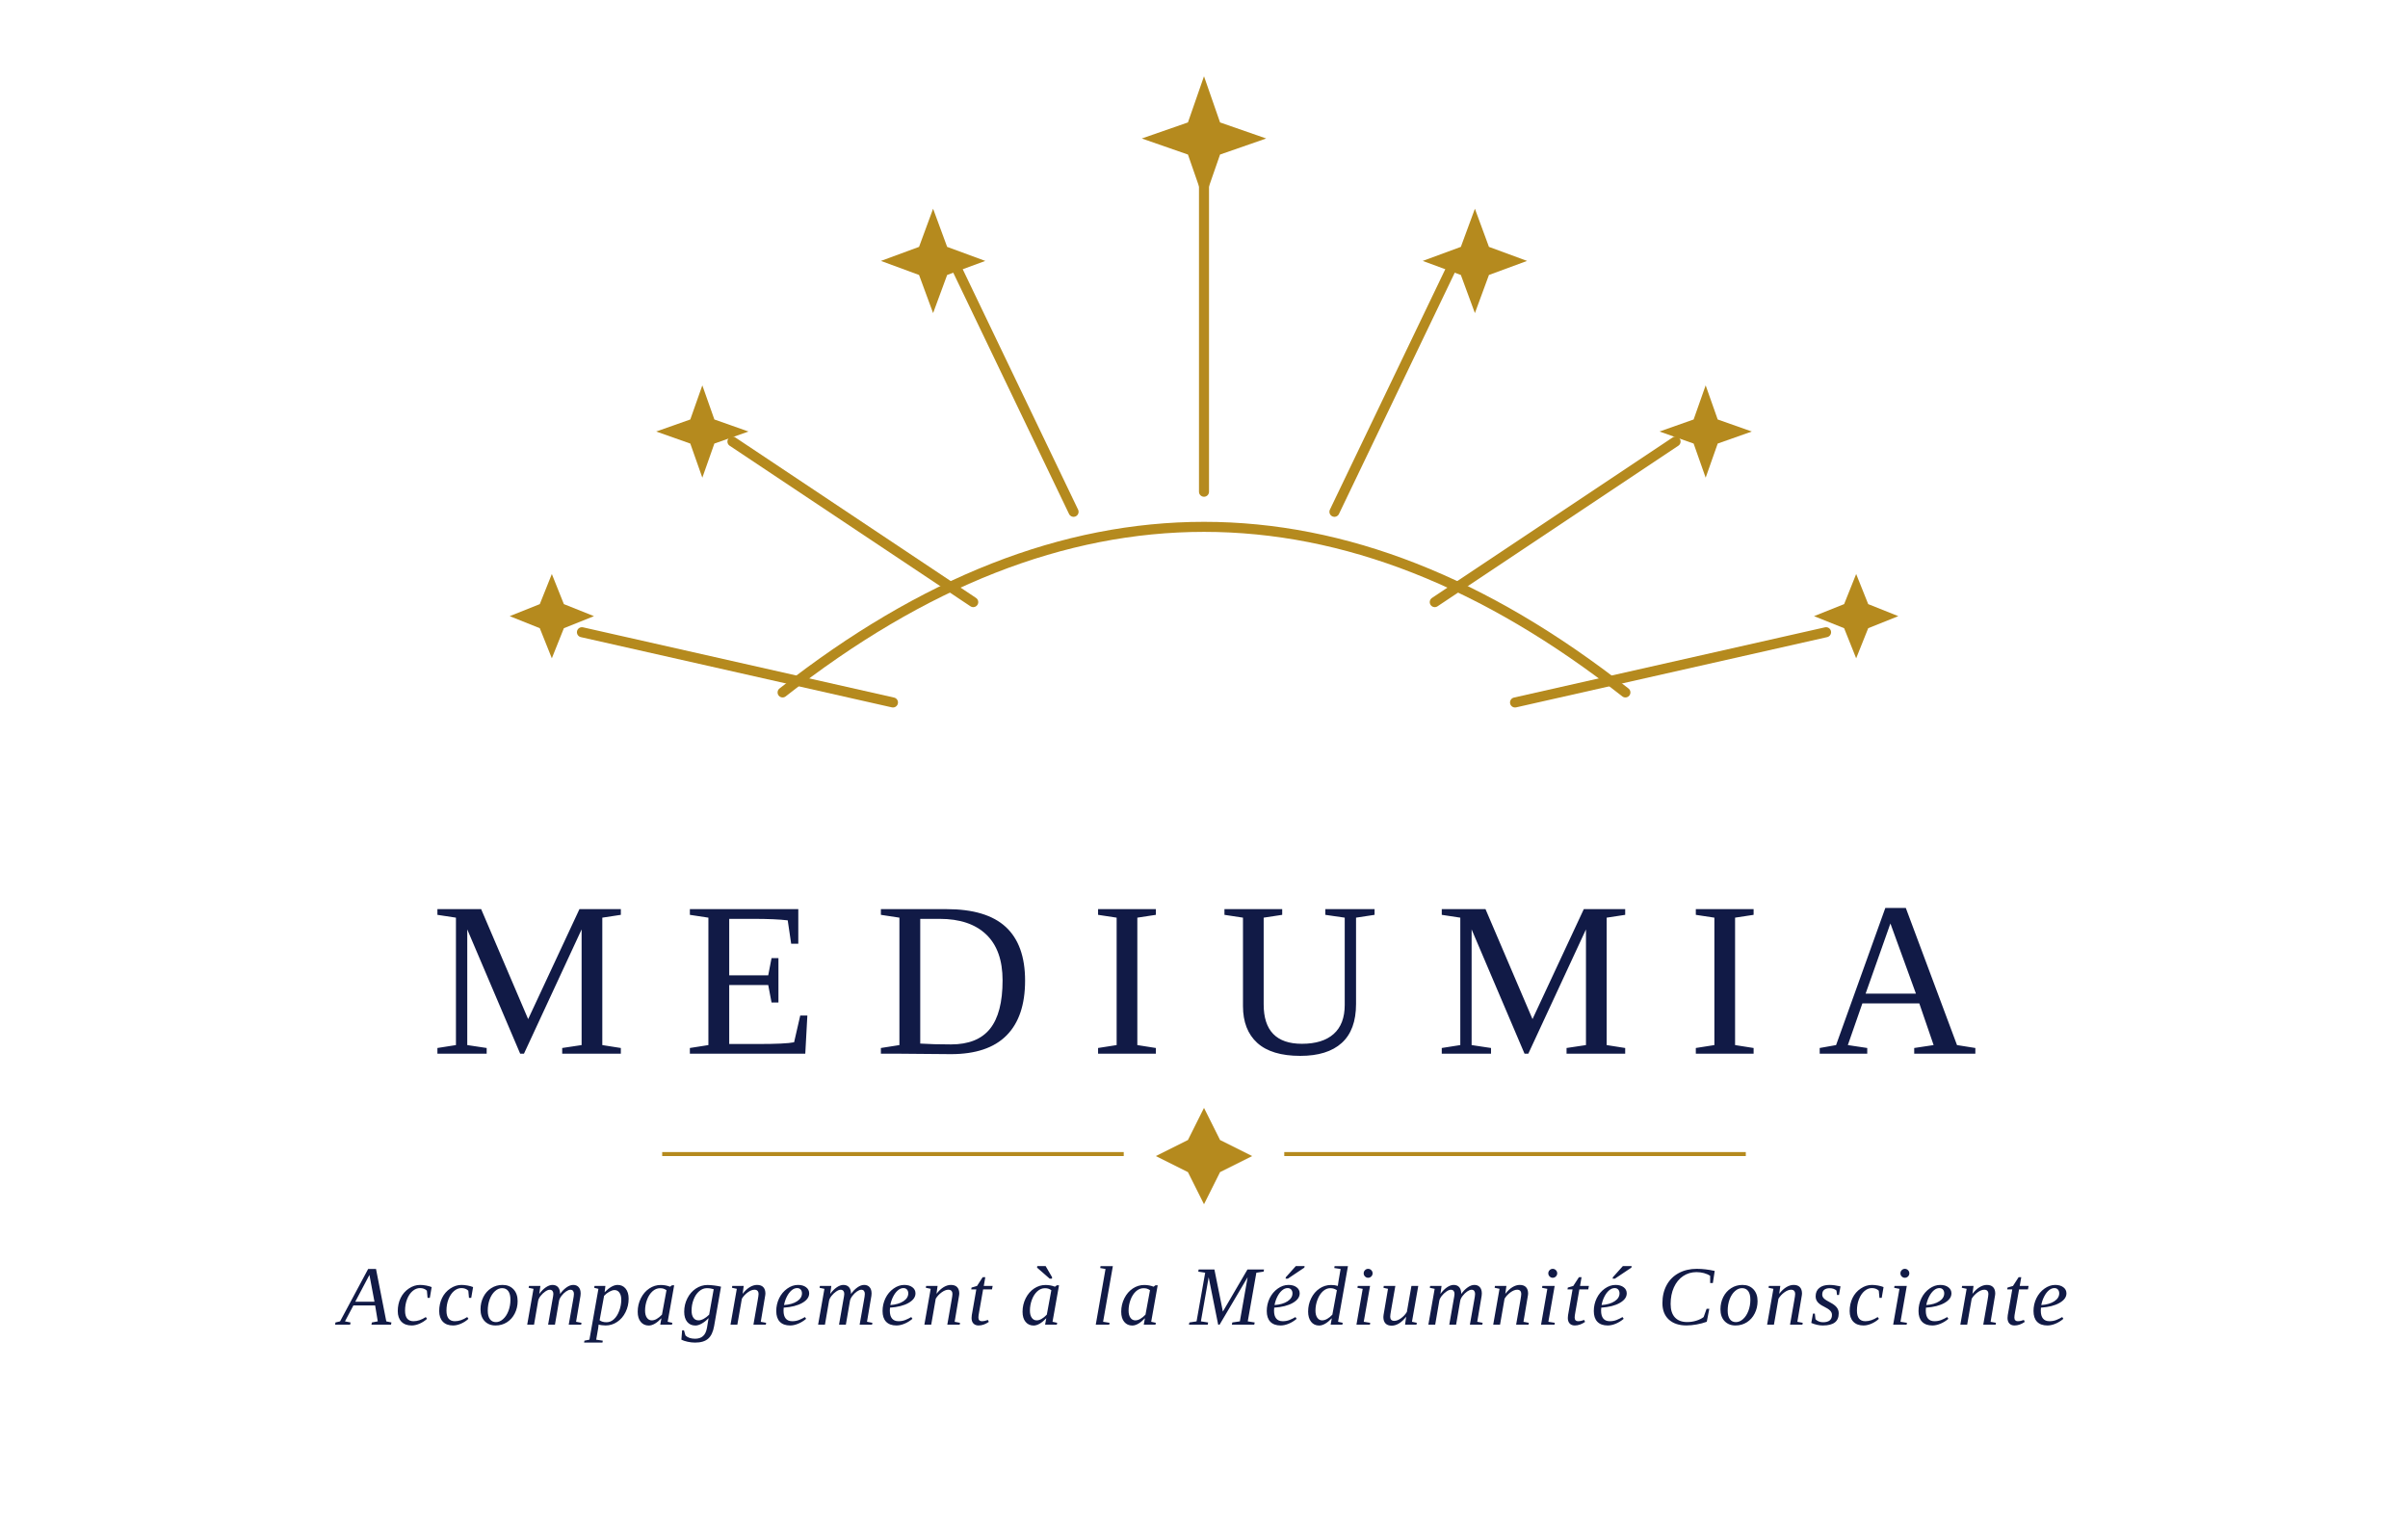
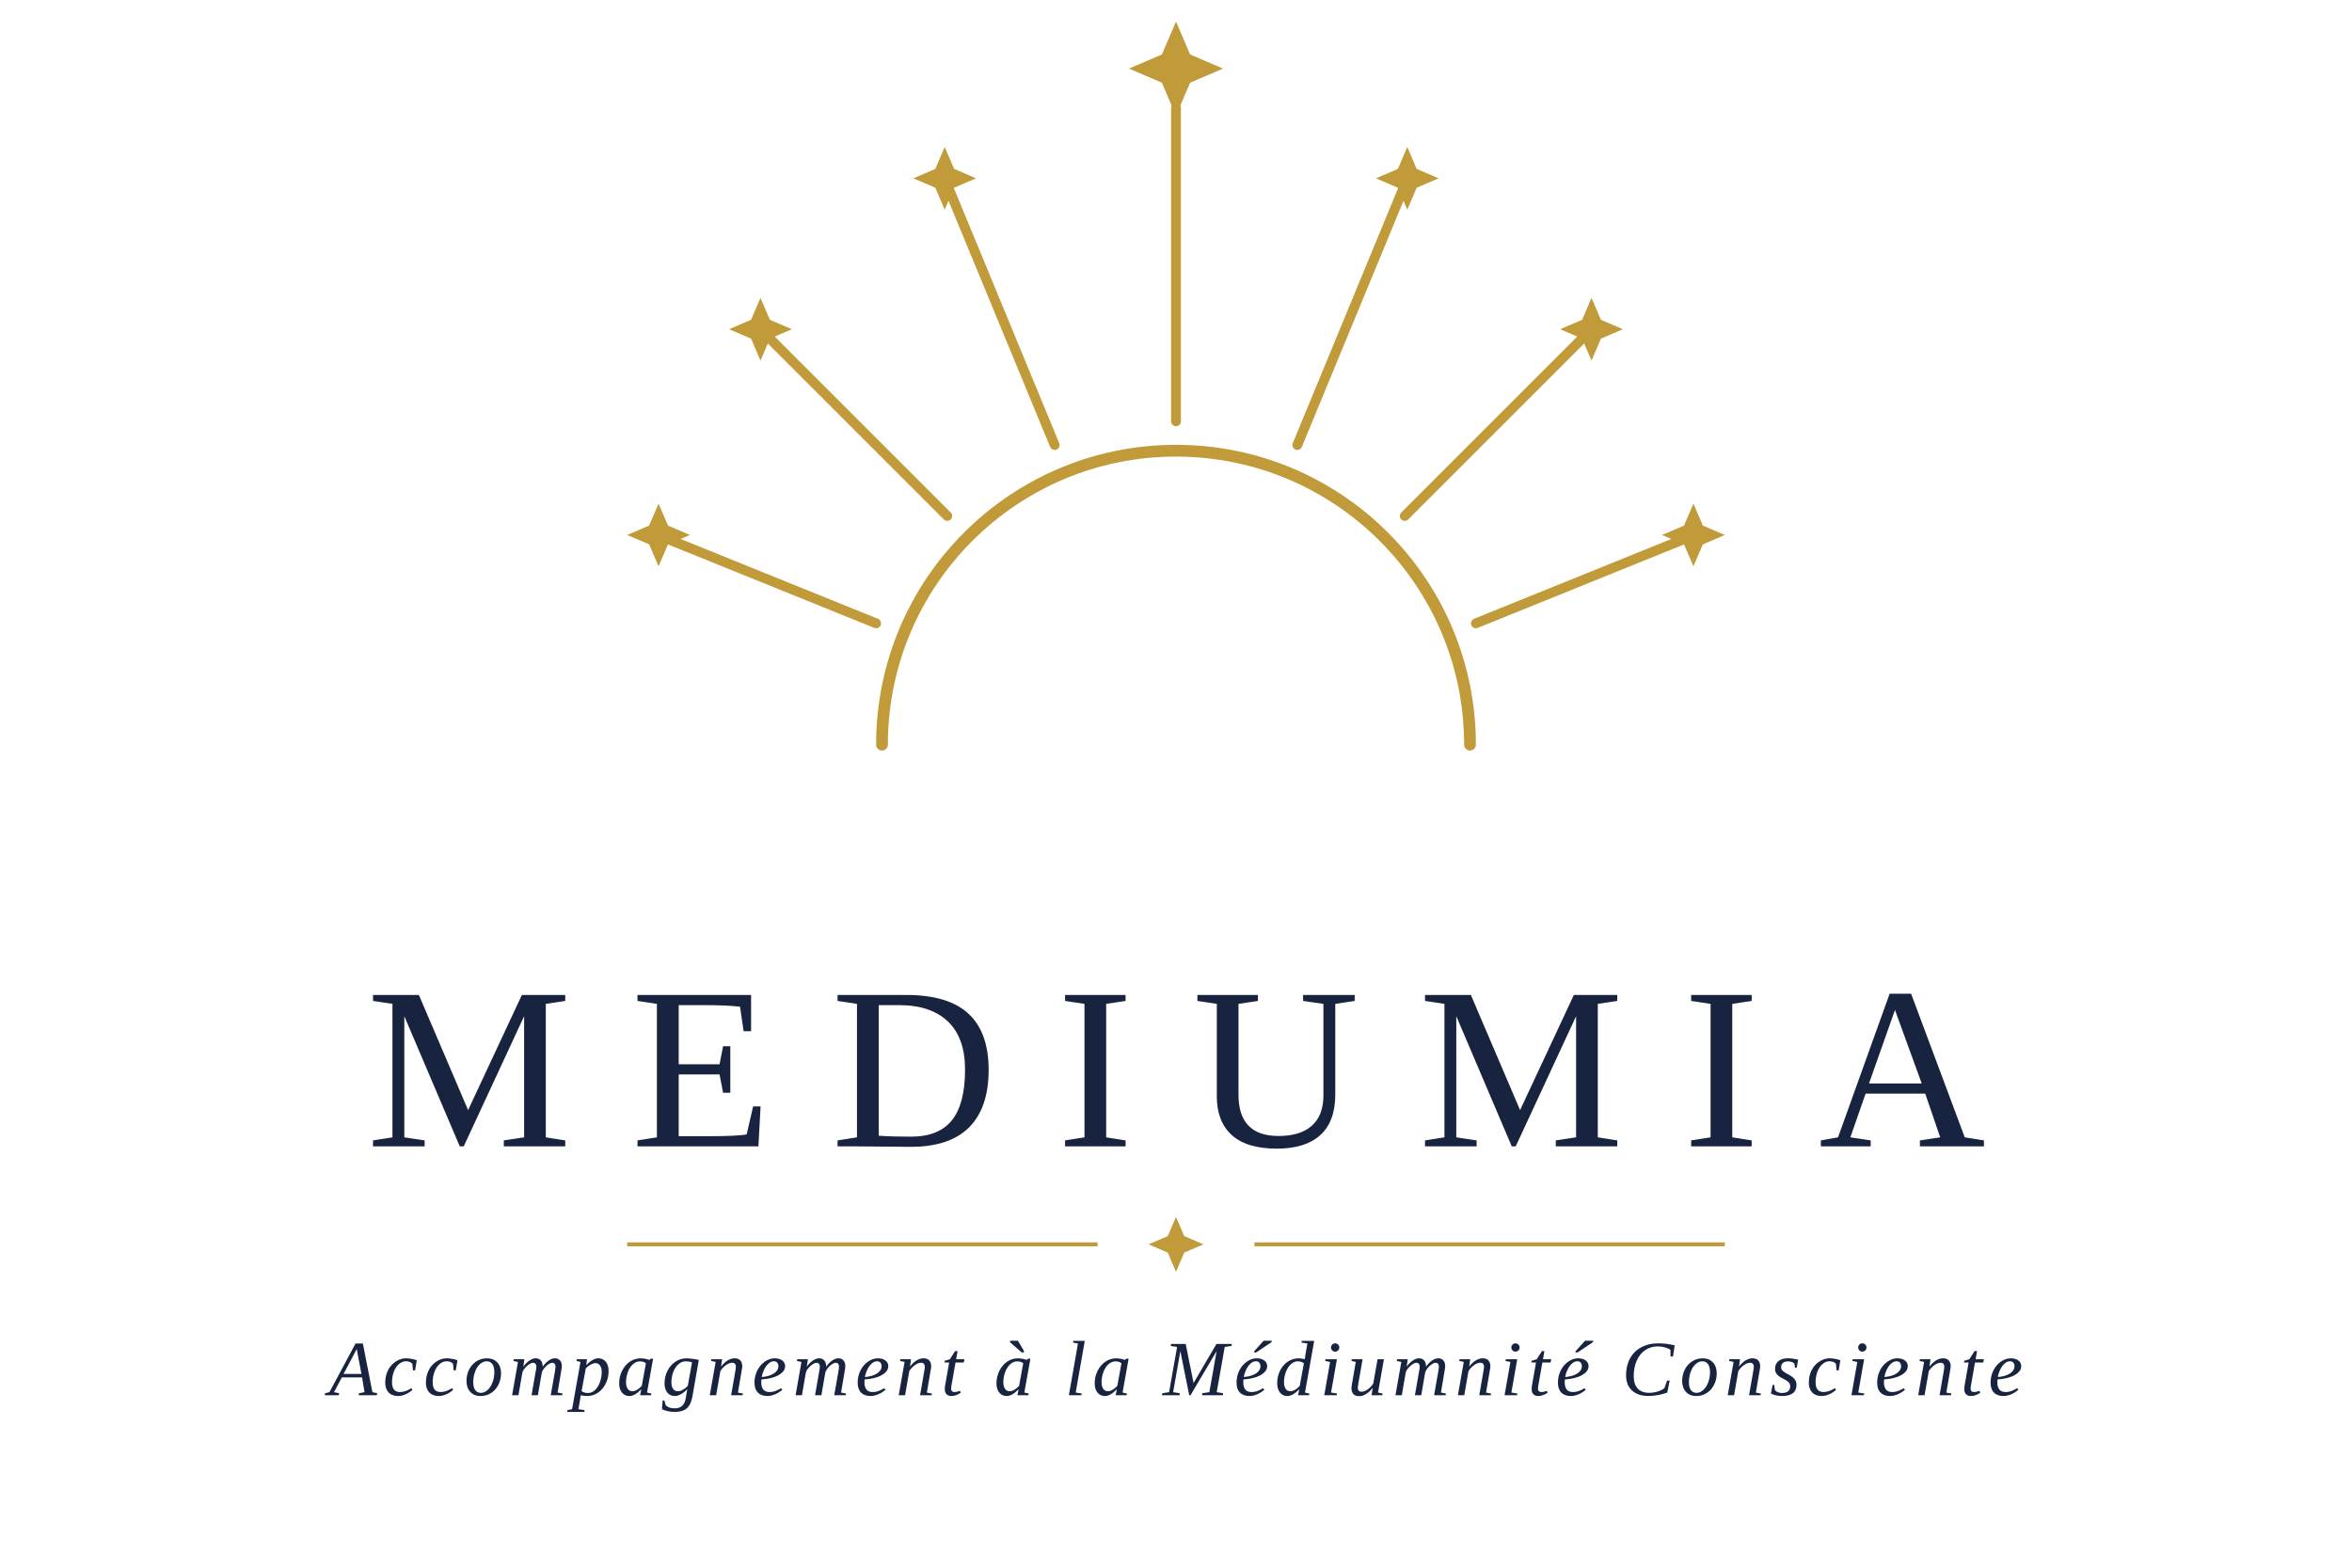
- <svg xmlns="http://www.w3.org/2000/svg" viewBox="0 0 1200 760" role="img" aria-labelledby="title desc">
-   <g fill="none" stroke="#B58A1E" stroke-width="5" stroke-linecap="round">
-     <path d="M390 345 Q600 180 810 345" />
-     <path d="M600 70 L600 245" />
-     <path d="M475 130 L535 255" />
-     <path d="M725 130 L665 255" />
-     <path d="M365 220 L485 300" />
-     <path d="M835 220 L715 300" />
-     <path d="M290 315 L445 350" />
-     <path d="M910 315 L755 350" />
+ <svg xmlns="http://www.w3.org/2000/svg" viewBox="0 0 1200 800" role="img" aria-labelledby="mia-logo-title mia-logo-desc">
+   <g fill="none" stroke="#C19A3A" stroke-linecap="round">
+     <path d="M450 380 A150 150 0 0 1 750 380" stroke-width="6" />
+     <g stroke-width="5">
+       <line x1="600" y1="215" x2="600" y2="55" />
+       <line x1="661.9" y1="227.1" x2="718.1" y2="91" />
+       <line x1="538.1" y1="227.1" x2="481.9" y2="91" />
+       <line x1="716.7" y1="263.3" x2="812.1" y2="167.9" />
+       <line x1="483.3" y1="263.3" x2="387.9" y2="167.9" />
+       <line x1="753" y1="318.1" x2="864.2" y2="273.1" />
+       <line x1="447" y1="318.1" x2="335.8" y2="273.1" />
+     </g>
  </g>
-   <g fill="#B58A1E">
-     <path d="M600 38 L608 61 L631 69 L608 77 L600 100 L592 77 L569 69 L592 61 Z" />
-     <path d="M465 104 L472 123 L491 130 L472 137 L465 156 L458 137 L439 130 L458 123 Z" />
-     <path d="M735 104 L742 123 L761 130 L742 137 L735 156 L728 137 L709 130 L728 123 Z" />
-     <path d="M350 192 L356 209 L373 215 L356 221 L350 238 L344 221 L327 215 L344 209 Z" />
-     <path d="M850 192 L856 209 L873 215 L856 221 L850 238 L844 221 L827 215 L844 209 Z" />
-     <path d="M275 286 L281 301 L296 307 L281 313 L275 328 L269 313 L254 307 L269 301 Z" />
-     <path d="M925 286 L931 301 L946 307 L931 313 L925 328 L919 313 L904 307 L919 301 Z" />
+   <g fill="#C19A3A">
+     <path d="M600 11 L607.2 27.8 L624 35 L607.2 42.2 L600 59 L592.8 42.2 L576 35 L592.8 27.8 Z" />
+     <path d="M718 75 L722.8 86.2 L734 91 L722.8 95.8 L718 107 L713.2 95.8 L702 91 L713.2 86.2 Z" />
+     <path d="M482 75 L486.8 86.2 L498 91 L486.8 95.8 L482 107 L477.2 95.8 L466 91 L477.2 86.2 Z" />
+     <path d="M812 152 L816.8 163.2 L828 168 L816.8 172.8 L812 184 L807.2 172.8 L796 168 L807.2 163.2 Z" />
+     <path d="M388 152 L392.8 163.2 L404 168 L392.8 172.8 L388 184 L383.2 172.8 L372 168 L383.2 163.2 Z" />
+     <path d="M864 257 L868.8 268.2 L880 273 L868.8 277.8 L864 289 L859.2 277.8 L848 273 L859.2 268.2 Z" />
+     <path d="M336 257 L340.8 268.2 L352 273 L340.8 277.8 L336 289 L331.2 277.8 L320 273 L331.2 268.2 Z" />
  </g>
-   <text x="600" y="525" text-anchor="middle" fill="#111A46" font-family="Georgia, 'Times New Roman', serif" font-size="110" letter-spacing="28">MEDIUMIA</text>
-   <g stroke="#B58A1E" stroke-width="2">
-     <line x1="330" y1="575" x2="560" y2="575" />
-     <line x1="640" y1="575" x2="870" y2="575" />
+   <text x="600" y="585" text-anchor="middle" fill="#17233F" font-family="Georgia, 'Times New Roman', serif" font-size="118" letter-spacing="30">MEDIUMIA</text>
+   <g stroke="#C19A3A" stroke-width="2">
+     <line x1="320" y1="635" x2="560" y2="635" />
+     <line x1="640" y1="635" x2="880" y2="635" />
  </g>
-   <path fill="#B58A1E" d="M600 552 L608 568 L624 576 L608 584 L600 600 L592 584 L576 576 L592 568 Z" />
-   <text x="600" y="660" text-anchor="middle" fill="#111A46" font-family="Georgia, 'Times New Roman', serif" font-size="42" font-style="italic" letter-spacing="2">Accompagnement à la Médiumnité Consciente</text>
+   <path fill="#C19A3A" d="M600 621 L604.2 630.8 L614 635 L604.2 639.2 L600 649 L595.8 639.2 L586 635 L595.8 630.8 Z" />
+   <text x="600" y="712" text-anchor="middle" fill="#17233F" font-family="Georgia, 'Times New Roman', serif" font-size="40" font-style="italic" letter-spacing="3">Accompagnement à la Médiumnité Consciente</text>
</svg>
